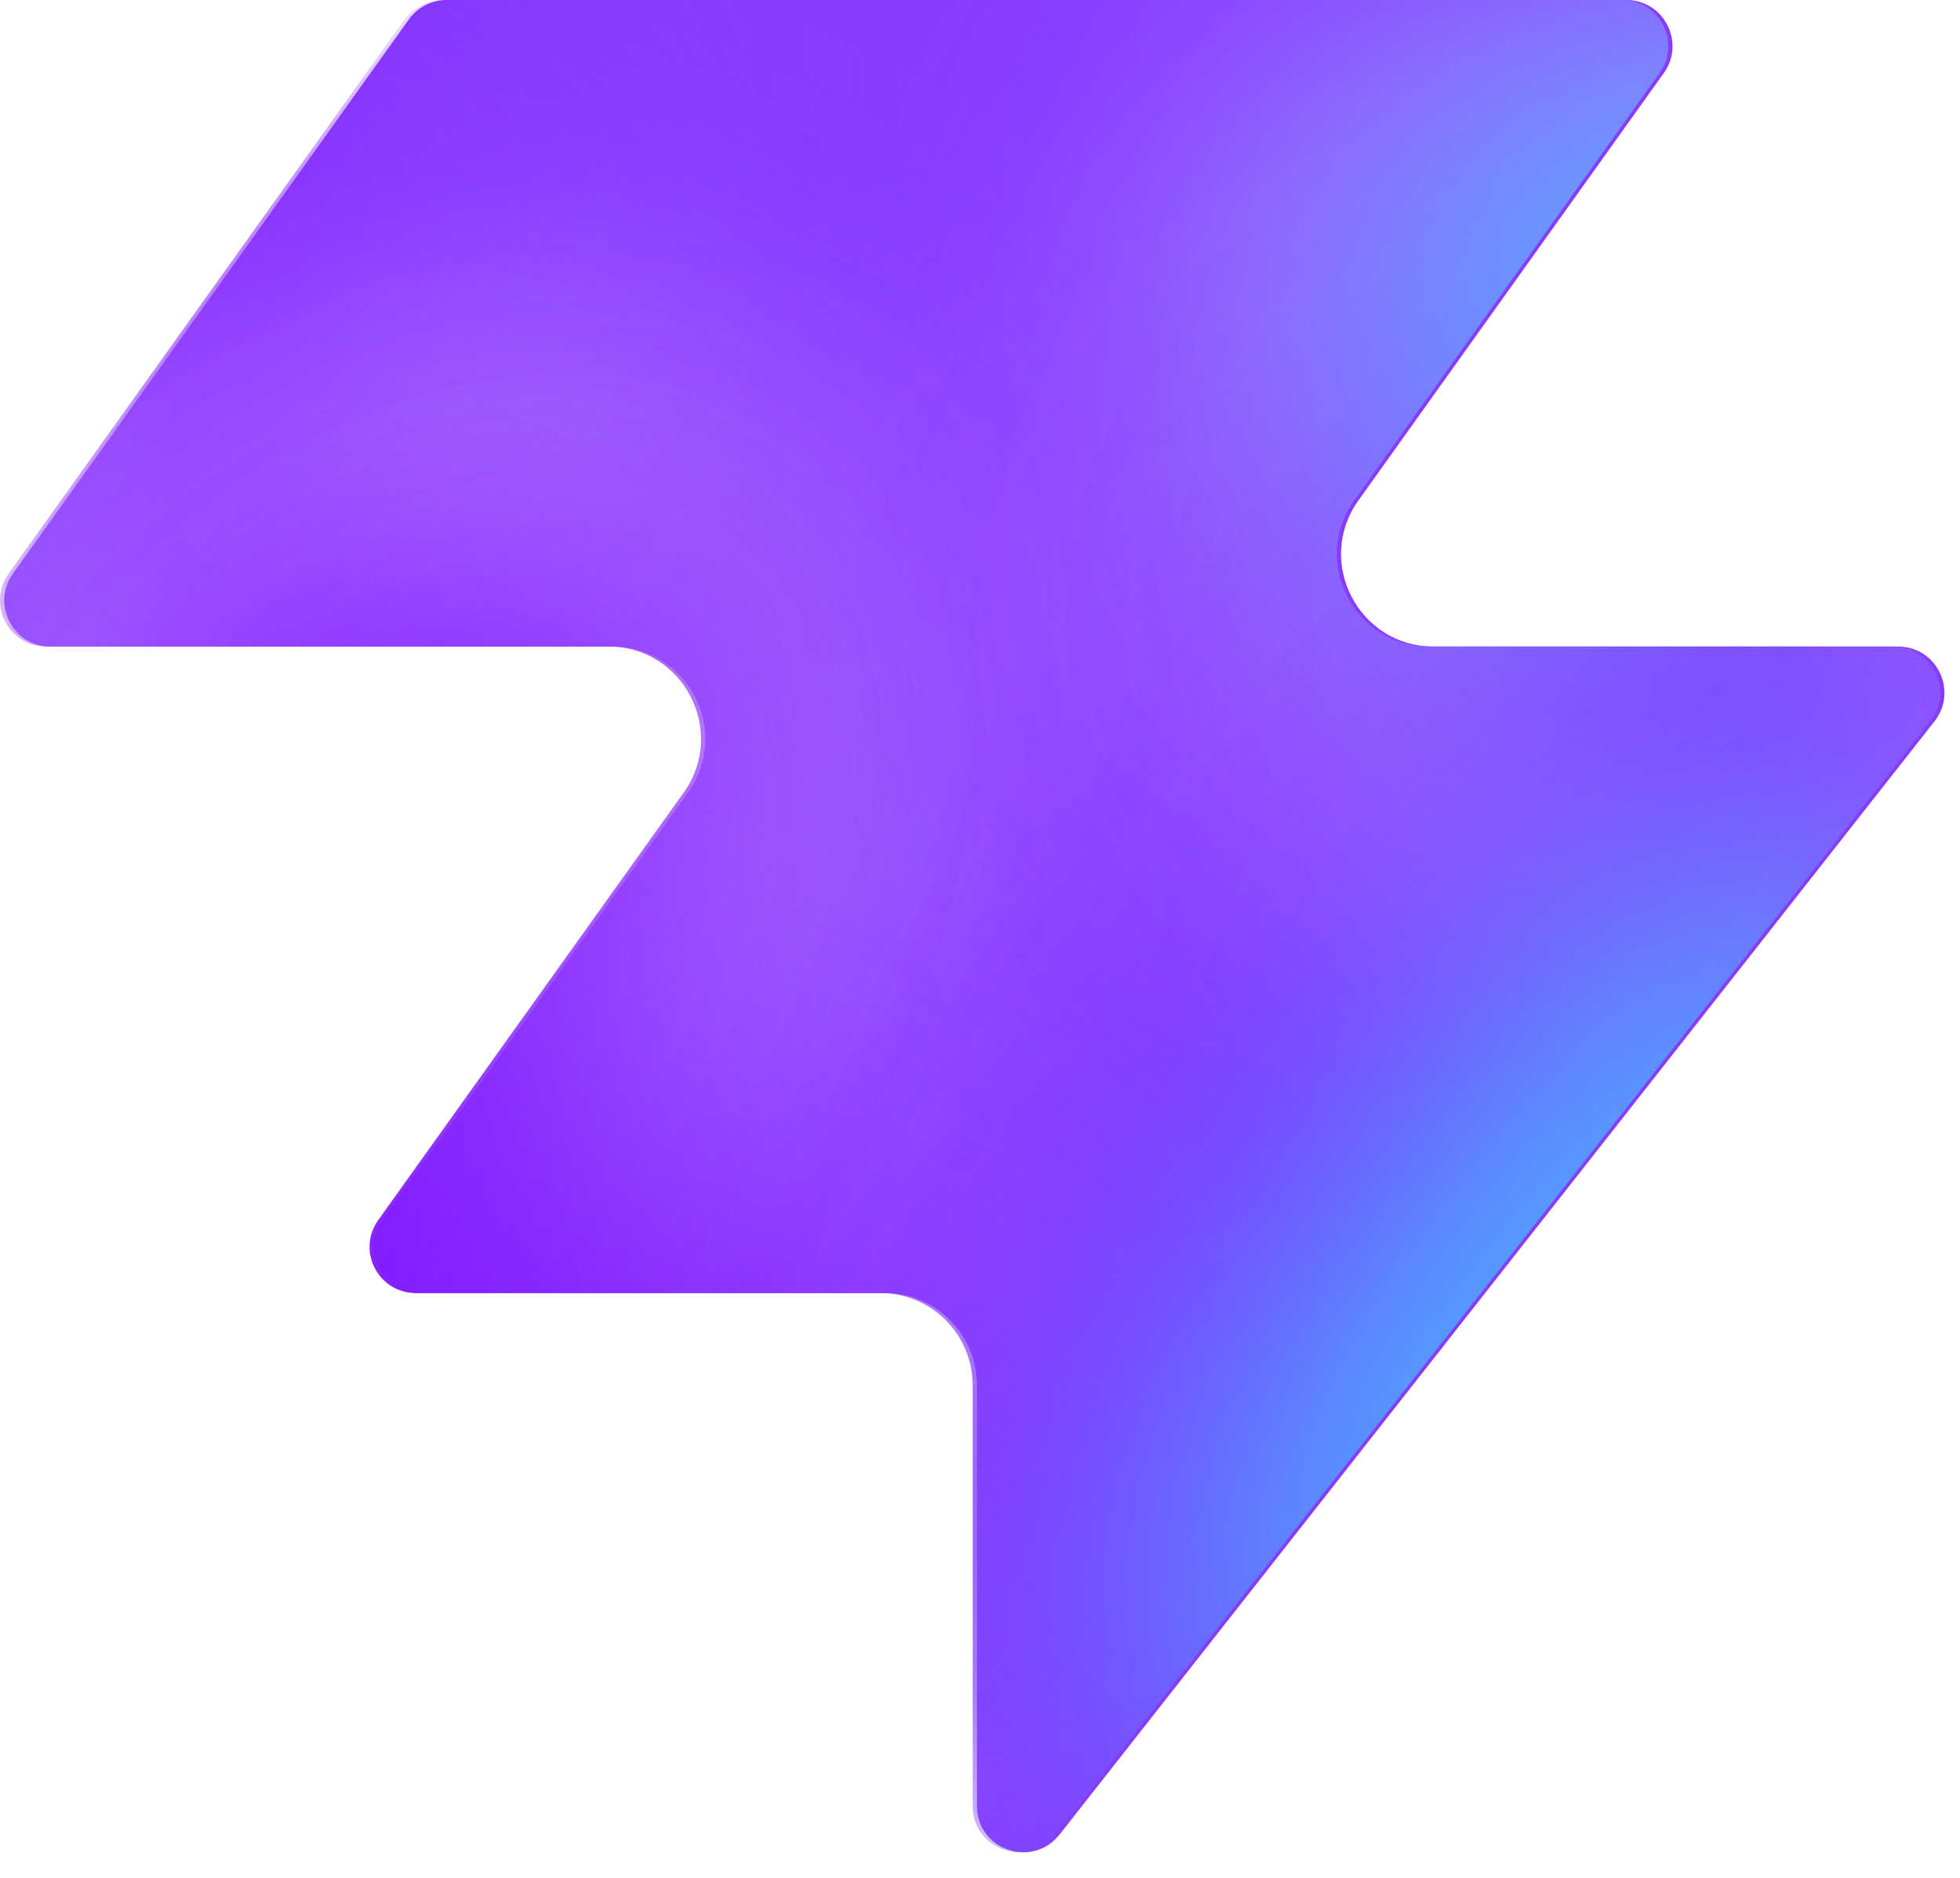
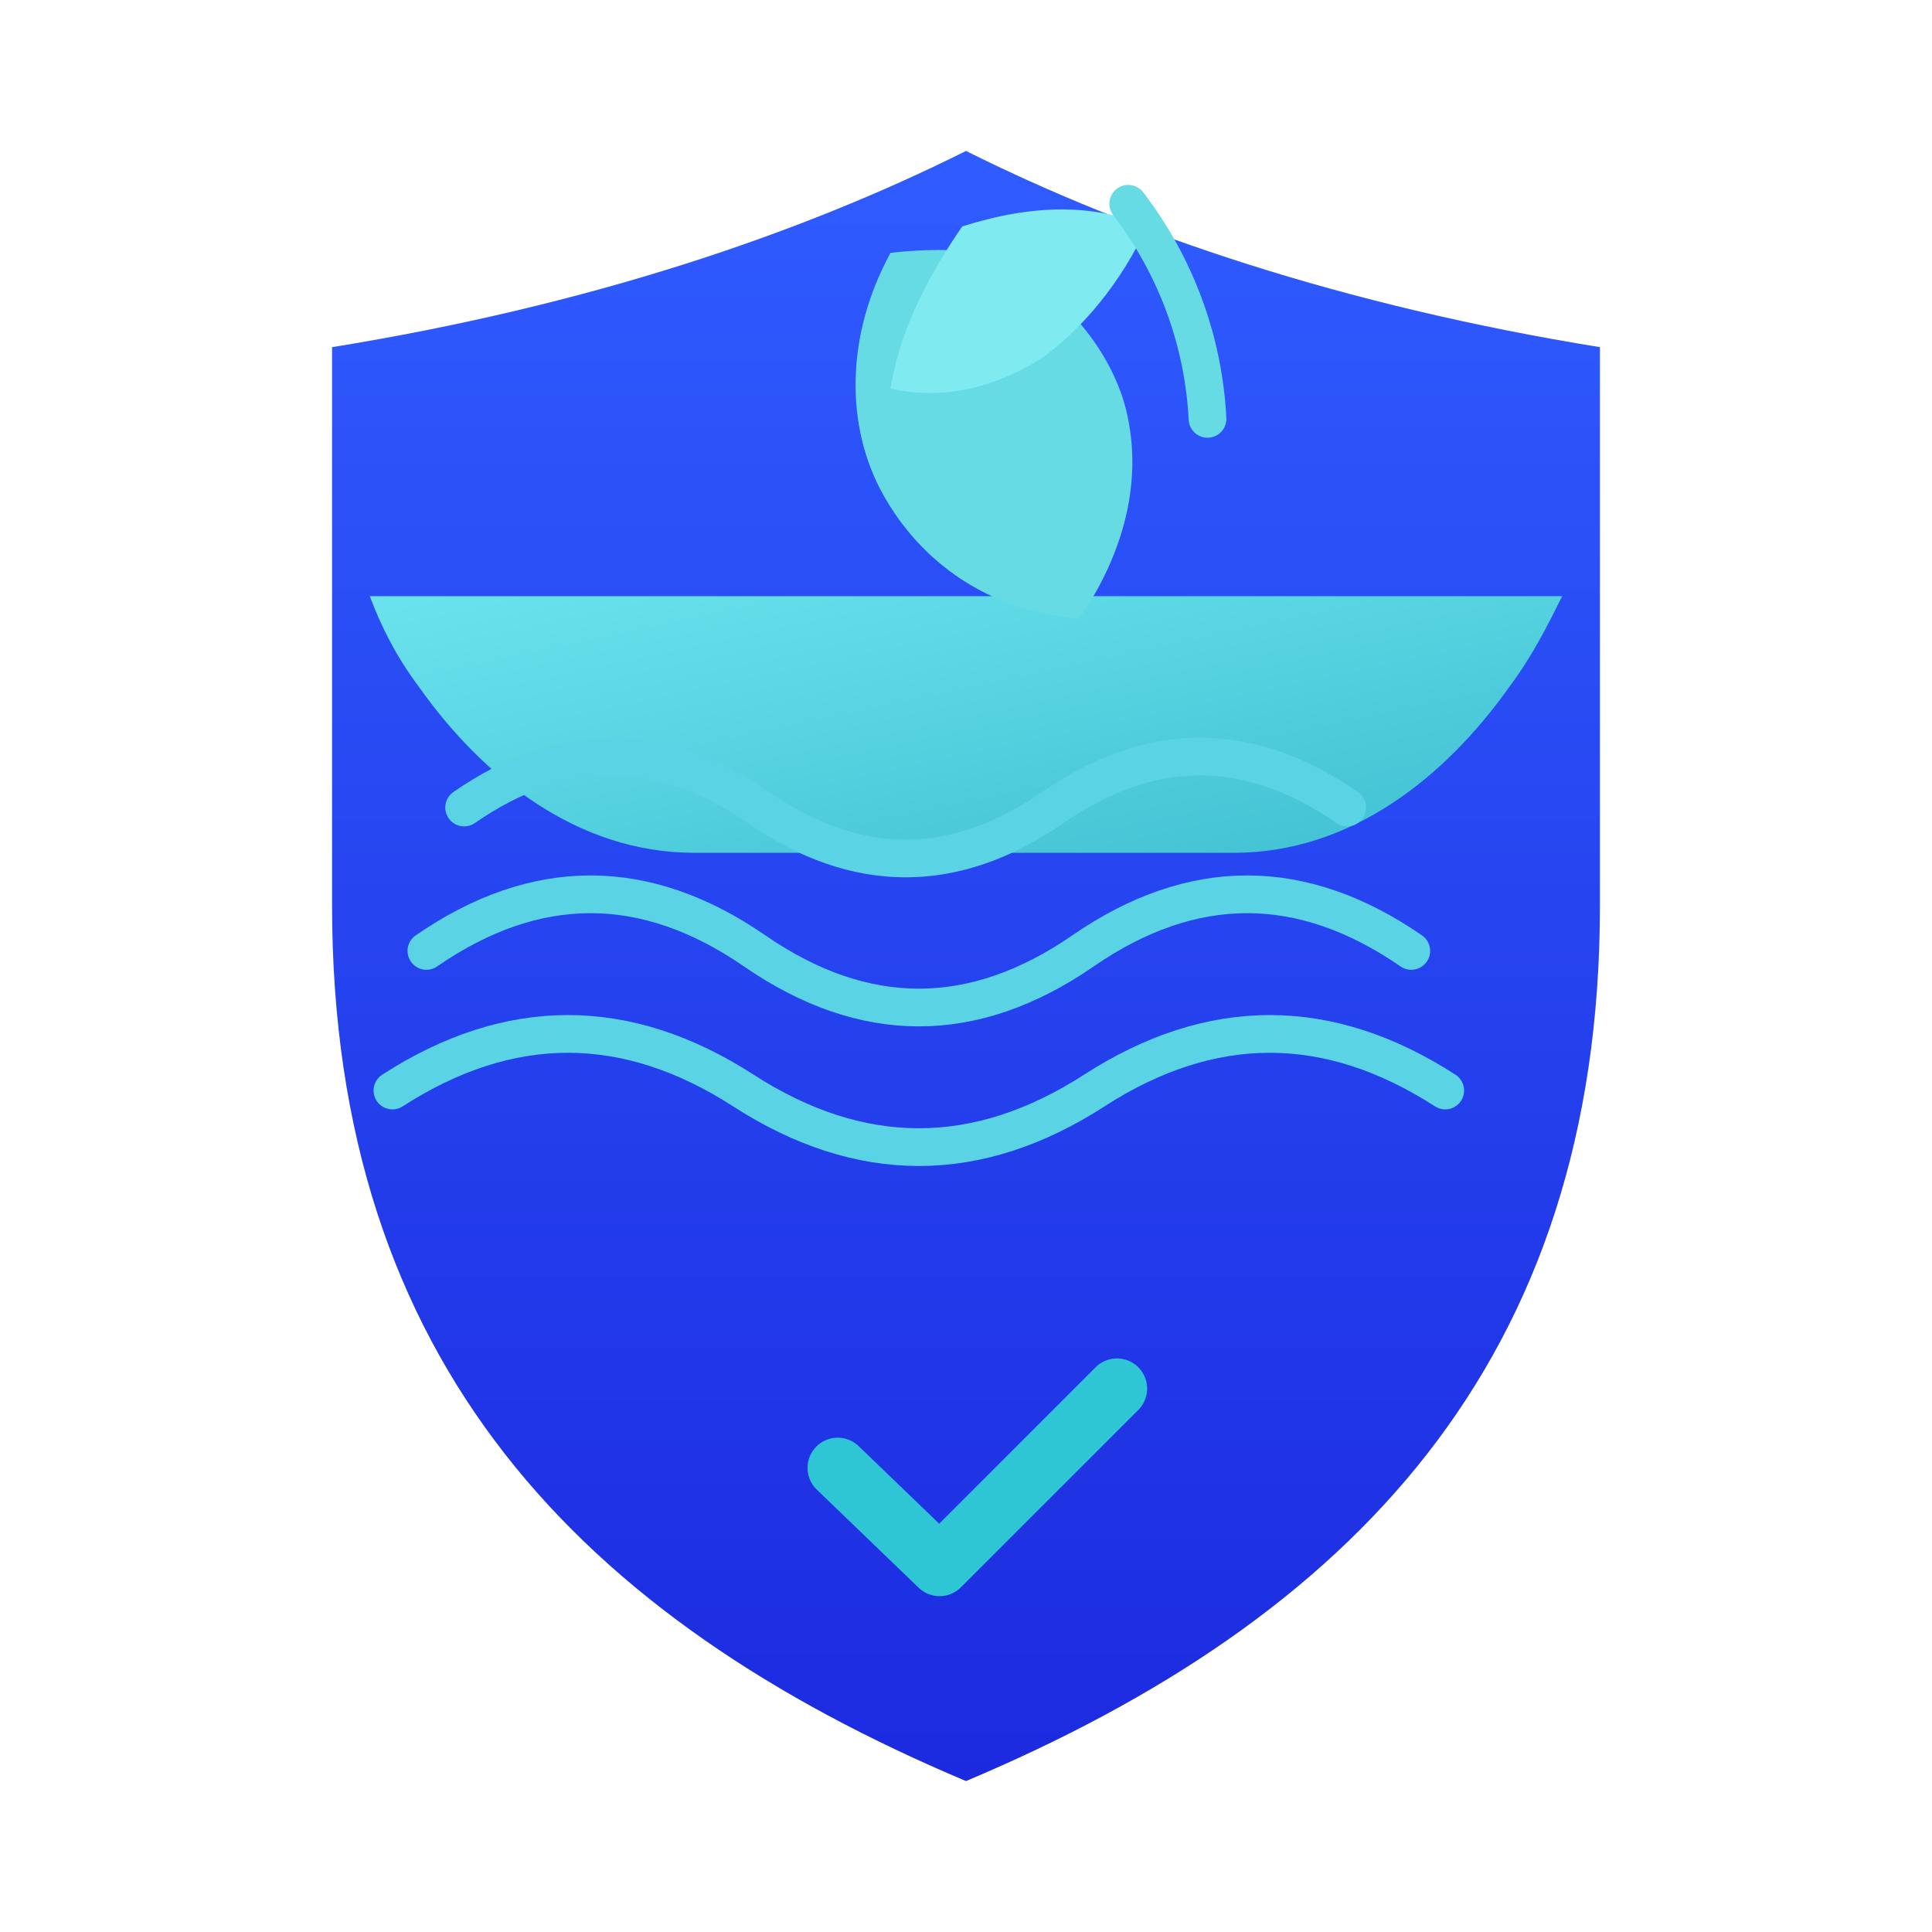
- <svg xmlns="http://www.w3.org/2000/svg" width="48" height="46" fill="none" viewBox="0 0 48 46">
-   <path fill="#863bff" d="M25.946 44.938c-.664.845-2.021.375-2.021-.698V33.937a2.26 2.26 0 0 0-2.262-2.262H10.287c-.92 0-1.456-1.04-.92-1.788l7.48-10.471c1.07-1.497 0-3.578-1.842-3.578H1.237c-.92 0-1.456-1.04-.92-1.788L10.013.474c.214-.297.556-.474.92-.474h28.894c.92 0 1.456 1.04.92 1.788l-7.48 10.471c-1.07 1.498 0 3.579 1.842 3.579h11.377c.943 0 1.473 1.088.89 1.83L25.947 44.94z" style="fill:#863bff;fill:color(display-p3 .525 .23 1);fill-opacity:1" />
-   <mask id="a" width="48" height="46" x="0" y="0" maskUnits="userSpaceOnUse" style="mask-type:alpha">
-     <path fill="#000" d="M25.842 44.938c-.664.844-2.021.375-2.021-.698V33.937a2.26 2.26 0 0 0-2.262-2.262H10.183c-.92 0-1.456-1.04-.92-1.788l7.48-10.471c1.07-1.498 0-3.579-1.842-3.579H1.133c-.92 0-1.456-1.04-.92-1.787L9.91.473c.214-.297.556-.474.92-.474h28.894c.92 0 1.456 1.04.92 1.788l-7.48 10.471c-1.07 1.498 0 3.578 1.842 3.578h11.377c.943 0 1.473 1.088.89 1.832L25.843 44.94z" style="fill:#000;fill-opacity:1" />
-   </mask>
-   <g mask="url(#a)">
-     <g filter="url(#b)">
-       <ellipse cx="5.508" cy="14.704" fill="#ede6ff" rx="5.508" ry="14.704" style="fill:#ede6ff;fill:color(display-p3 .927 .903 1);fill-opacity:1" transform="matrix(.00324 1 1 -.00324 -4.47 31.516)" />
-     </g>
-     <g filter="url(#c)">
-       <ellipse cx="10.399" cy="29.851" fill="#ede6ff" rx="10.399" ry="29.851" style="fill:#ede6ff;fill:color(display-p3 .927 .903 1);fill-opacity:1" transform="matrix(.00324 1 1 -.00324 -39.328 7.883)" />
-     </g>
-     <g filter="url(#d)">
-       <ellipse cx="5.508" cy="30.487" fill="#7e14ff" rx="5.508" ry="30.487" style="fill:#7e14ff;fill:color(display-p3 .492 .077 1);fill-opacity:1" transform="rotate(89.814 -25.913 -14.639)scale(1 -1)" />
-     </g>
-     <g filter="url(#e)">
-       <ellipse cx="5.508" cy="30.599" fill="#7e14ff" rx="5.508" ry="30.599" style="fill:#7e14ff;fill:color(display-p3 .492 .077 1);fill-opacity:1" transform="rotate(89.814 -32.644 -3.334)scale(1 -1)" />
-     </g>
-     <g filter="url(#f)">
-       <ellipse cx="5.508" cy="30.599" fill="#7e14ff" rx="5.508" ry="30.599" style="fill:#7e14ff;fill:color(display-p3 .492 .077 1);fill-opacity:1" transform="matrix(.00324 1 1 -.00324 -34.34 30.47)" />
-     </g>
-     <g filter="url(#g)">
-       <ellipse cx="14.072" cy="22.078" fill="#ede6ff" rx="14.072" ry="22.078" style="fill:#ede6ff;fill:color(display-p3 .927 .903 1);fill-opacity:1" transform="rotate(93.35 24.506 48.493)scale(-1 1)" />
-     </g>
-     <g filter="url(#h)">
-       <ellipse cx="3.47" cy="21.501" fill="#7e14ff" rx="3.47" ry="21.501" style="fill:#7e14ff;fill:color(display-p3 .492 .077 1);fill-opacity:1" transform="rotate(89.009 28.708 47.59)scale(-1 1)" />
-     </g>
-     <g filter="url(#i)">
-       <ellipse cx="3.47" cy="21.501" fill="#7e14ff" rx="3.47" ry="21.501" style="fill:#7e14ff;fill:color(display-p3 .492 .077 1);fill-opacity:1" transform="rotate(89.009 28.708 47.59)scale(-1 1)" />
-     </g>
-     <g filter="url(#j)">
-       <ellipse cx=".387" cy="8.972" fill="#7e14ff" rx="4.407" ry="29.108" style="fill:#7e14ff;fill:color(display-p3 .492 .077 1);fill-opacity:1" transform="rotate(39.51 .387 8.972)" />
-     </g>
-     <g filter="url(#k)">
-       <ellipse cx="47.523" cy="-6.092" fill="#7e14ff" rx="4.407" ry="29.108" style="fill:#7e14ff;fill:color(display-p3 .492 .077 1);fill-opacity:1" transform="rotate(37.892 47.523 -6.092)" />
-     </g>
-     <g filter="url(#l)">
-       <ellipse cx="41.412" cy="6.333" fill="#47bfff" rx="5.971" ry="9.665" style="fill:#47bfff;fill:color(display-p3 .28 .748 1);fill-opacity:1" transform="rotate(37.892 41.412 6.333)" />
-     </g>
-     <g filter="url(#m)">
-       <ellipse cx="-1.879" cy="38.332" fill="#7e14ff" rx="4.407" ry="29.108" style="fill:#7e14ff;fill:color(display-p3 .492 .077 1);fill-opacity:1" transform="rotate(37.892 -1.88 38.332)" />
-     </g>
-     <g filter="url(#n)">
-       <ellipse cx="-1.879" cy="38.332" fill="#7e14ff" rx="4.407" ry="29.108" style="fill:#7e14ff;fill:color(display-p3 .492 .077 1);fill-opacity:1" transform="rotate(37.892 -1.88 38.332)" />
-     </g>
-     <g filter="url(#o)">
-       <ellipse cx="35.651" cy="29.907" fill="#7e14ff" rx="4.407" ry="29.108" style="fill:#7e14ff;fill:color(display-p3 .492 .077 1);fill-opacity:1" transform="rotate(37.892 35.651 29.907)" />
-     </g>
-     <g filter="url(#p)">
-       <ellipse cx="38.418" cy="32.4" fill="#47bfff" rx="5.971" ry="15.297" style="fill:#47bfff;fill:color(display-p3 .28 .748 1);fill-opacity:1" transform="rotate(37.892 38.418 32.4)" />
-     </g>
-   </g>
+ <svg xmlns="http://www.w3.org/2000/svg" viewBox="0 0 512 512" role="img" aria-labelledby="title desc">
  <defs>
-     <filter id="b" width="60.045" height="41.654" x="-19.77" y="16.149" color-interpolation-filters="sRGB" filterUnits="userSpaceOnUse">
-       <feFlood flood-opacity="0" result="BackgroundImageFix" />
-       <feBlend in="SourceGraphic" in2="BackgroundImageFix" result="shape" />
-       <feGaussianBlur result="effect1_foregroundBlur_2002_17158" stdDeviation="7.659" />
-     </filter>
-     <filter id="c" width="90.34" height="51.437" x="-54.613" y="-7.533" color-interpolation-filters="sRGB" filterUnits="userSpaceOnUse">
-       <feFlood flood-opacity="0" result="BackgroundImageFix" />
-       <feBlend in="SourceGraphic" in2="BackgroundImageFix" result="shape" />
-       <feGaussianBlur result="effect1_foregroundBlur_2002_17158" stdDeviation="7.659" />
-     </filter>
-     <filter id="d" width="79.355" height="29.4" x="-49.64" y="2.03" color-interpolation-filters="sRGB" filterUnits="userSpaceOnUse">
-       <feFlood flood-opacity="0" result="BackgroundImageFix" />
-       <feBlend in="SourceGraphic" in2="BackgroundImageFix" result="shape" />
-       <feGaussianBlur result="effect1_foregroundBlur_2002_17158" stdDeviation="4.596" />
-     </filter>
-     <filter id="e" width="79.579" height="29.4" x="-45.045" y="20.029" color-interpolation-filters="sRGB" filterUnits="userSpaceOnUse">
-       <feFlood flood-opacity="0" result="BackgroundImageFix" />
-       <feBlend in="SourceGraphic" in2="BackgroundImageFix" result="shape" />
-       <feGaussianBlur result="effect1_foregroundBlur_2002_17158" stdDeviation="4.596" />
-     </filter>
-     <filter id="f" width="79.579" height="29.4" x="-43.513" y="21.178" color-interpolation-filters="sRGB" filterUnits="userSpaceOnUse">
-       <feFlood flood-opacity="0" result="BackgroundImageFix" />
-       <feBlend in="SourceGraphic" in2="BackgroundImageFix" result="shape" />
-       <feGaussianBlur result="effect1_foregroundBlur_2002_17158" stdDeviation="4.596" />
-     </filter>
-     <filter id="g" width="74.749" height="58.852" x="15.756" y="-17.901" color-interpolation-filters="sRGB" filterUnits="userSpaceOnUse">
-       <feFlood flood-opacity="0" result="BackgroundImageFix" />
-       <feBlend in="SourceGraphic" in2="BackgroundImageFix" result="shape" />
-       <feGaussianBlur result="effect1_foregroundBlur_2002_17158" stdDeviation="7.659" />
-     </filter>
-     <filter id="h" width="61.377" height="25.362" x="23.548" y="2.284" color-interpolation-filters="sRGB" filterUnits="userSpaceOnUse">
-       <feFlood flood-opacity="0" result="BackgroundImageFix" />
-       <feBlend in="SourceGraphic" in2="BackgroundImageFix" result="shape" />
-       <feGaussianBlur result="effect1_foregroundBlur_2002_17158" stdDeviation="4.596" />
-     </filter>
-     <filter id="i" width="61.377" height="25.362" x="23.548" y="2.284" color-interpolation-filters="sRGB" filterUnits="userSpaceOnUse">
-       <feFlood flood-opacity="0" result="BackgroundImageFix" />
-       <feBlend in="SourceGraphic" in2="BackgroundImageFix" result="shape" />
-       <feGaussianBlur result="effect1_foregroundBlur_2002_17158" stdDeviation="4.596" />
-     </filter>
-     <filter id="j" width="56.045" height="63.649" x="-27.636" y="-22.853" color-interpolation-filters="sRGB" filterUnits="userSpaceOnUse">
-       <feFlood flood-opacity="0" result="BackgroundImageFix" />
-       <feBlend in="SourceGraphic" in2="BackgroundImageFix" result="shape" />
-       <feGaussianBlur result="effect1_foregroundBlur_2002_17158" stdDeviation="4.596" />
-     </filter>
-     <filter id="k" width="54.814" height="64.646" x="20.116" y="-38.415" color-interpolation-filters="sRGB" filterUnits="userSpaceOnUse">
-       <feFlood flood-opacity="0" result="BackgroundImageFix" />
-       <feBlend in="SourceGraphic" in2="BackgroundImageFix" result="shape" />
-       <feGaussianBlur result="effect1_foregroundBlur_2002_17158" stdDeviation="4.596" />
-     </filter>
-     <filter id="l" width="33.541" height="35.313" x="24.641" y="-11.323" color-interpolation-filters="sRGB" filterUnits="userSpaceOnUse">
-       <feFlood flood-opacity="0" result="BackgroundImageFix" />
-       <feBlend in="SourceGraphic" in2="BackgroundImageFix" result="shape" />
-       <feGaussianBlur result="effect1_foregroundBlur_2002_17158" stdDeviation="4.596" />
-     </filter>
-     <filter id="m" width="54.814" height="64.646" x="-29.286" y="6.009" color-interpolation-filters="sRGB" filterUnits="userSpaceOnUse">
-       <feFlood flood-opacity="0" result="BackgroundImageFix" />
-       <feBlend in="SourceGraphic" in2="BackgroundImageFix" result="shape" />
-       <feGaussianBlur result="effect1_foregroundBlur_2002_17158" stdDeviation="4.596" />
-     </filter>
-     <filter id="n" width="54.814" height="64.646" x="-29.286" y="6.009" color-interpolation-filters="sRGB" filterUnits="userSpaceOnUse">
-       <feFlood flood-opacity="0" result="BackgroundImageFix" />
-       <feBlend in="SourceGraphic" in2="BackgroundImageFix" result="shape" />
-       <feGaussianBlur result="effect1_foregroundBlur_2002_17158" stdDeviation="4.596" />
-     </filter>
-     <filter id="o" width="54.814" height="64.646" x="8.244" y="-2.416" color-interpolation-filters="sRGB" filterUnits="userSpaceOnUse">
-       <feFlood flood-opacity="0" result="BackgroundImageFix" />
-       <feBlend in="SourceGraphic" in2="BackgroundImageFix" result="shape" />
-       <feGaussianBlur result="effect1_foregroundBlur_2002_17158" stdDeviation="4.596" />
-     </filter>
-     <filter id="p" width="39.409" height="43.623" x="18.713" y="10.588" color-interpolation-filters="sRGB" filterUnits="userSpaceOnUse">
-       <feFlood flood-opacity="0" result="BackgroundImageFix" />
-       <feBlend in="SourceGraphic" in2="BackgroundImageFix" result="shape" />
-       <feGaussianBlur result="effect1_foregroundBlur_2002_17158" stdDeviation="4.596" />
-     </filter>
+     <linearGradient id="shieldGrad" x1="0" y1="0" x2="0" y2="1">
+       <stop offset="0%" stop-color="#2f5cff" />
+       <stop offset="100%" stop-color="#1c2adf" />
+     </linearGradient>
+     <linearGradient id="waterGrad" x1="0" y1="0" x2="1" y2="1">
+       <stop offset="0%" stop-color="#6be3ee" />
+       <stop offset="100%" stop-color="#3fbfd1" />
+     </linearGradient>
  </defs>
+   <path d="M256 40c-44 22-100 41-168 52v148c0 121 66 189 168 232 102-43 168-111 168-232V92c-68-11-124-30-168-52z" fill="url(#shieldGrad)" />
+   <path d="M98 158h316c-4 8-8 16-14 24-17 24-42 44-73 44H184c-31 0-56-20-73-44-6-8-10-16-13-24z" fill="url(#waterGrad)" />
+   <path d="M123 214c26-18 52-18 78 0 26 18 52 18 78 0 26-18 52-18 78 0" fill="none" stroke="#5ad4e4" stroke-width="10" stroke-linecap="round" />
+   <path d="M113 252c29-20 58-20 87 0 29 20 58 20 87 0 29-20 58-20 87 0" fill="none" stroke="#5ad4e4" stroke-width="10" stroke-linecap="round" />
+   <path d="M104 289c31-20 62-20 93 0s62 20 93 0 62-20 93 0" fill="none" stroke="#5ad4e4" stroke-width="10" stroke-linecap="round" />
+   <path d="M261 67c18 8 32 23 37 40 5 18 1 38-12 57-24-2-42-15-52-33-10-18-10-42 2-64 9-1 17-1 25 0z" fill="#66dbe4" />
+   <path d="M255 60c-11 16-17 30-19 43 14 3 27 0 40-8 11-8 21-20 28-35-14-6-30-6-49 0z" fill="#7feaf0" />
+   <path d="M299 54c13 17 20 37 21 57" fill="none" stroke="#66dbe4" stroke-width="10" stroke-linecap="round" />
+   <path d="M222 389l27 26 47-47" fill="none" stroke="#2ec5d4" stroke-width="16" stroke-linecap="round" stroke-linejoin="round" />
</svg>
